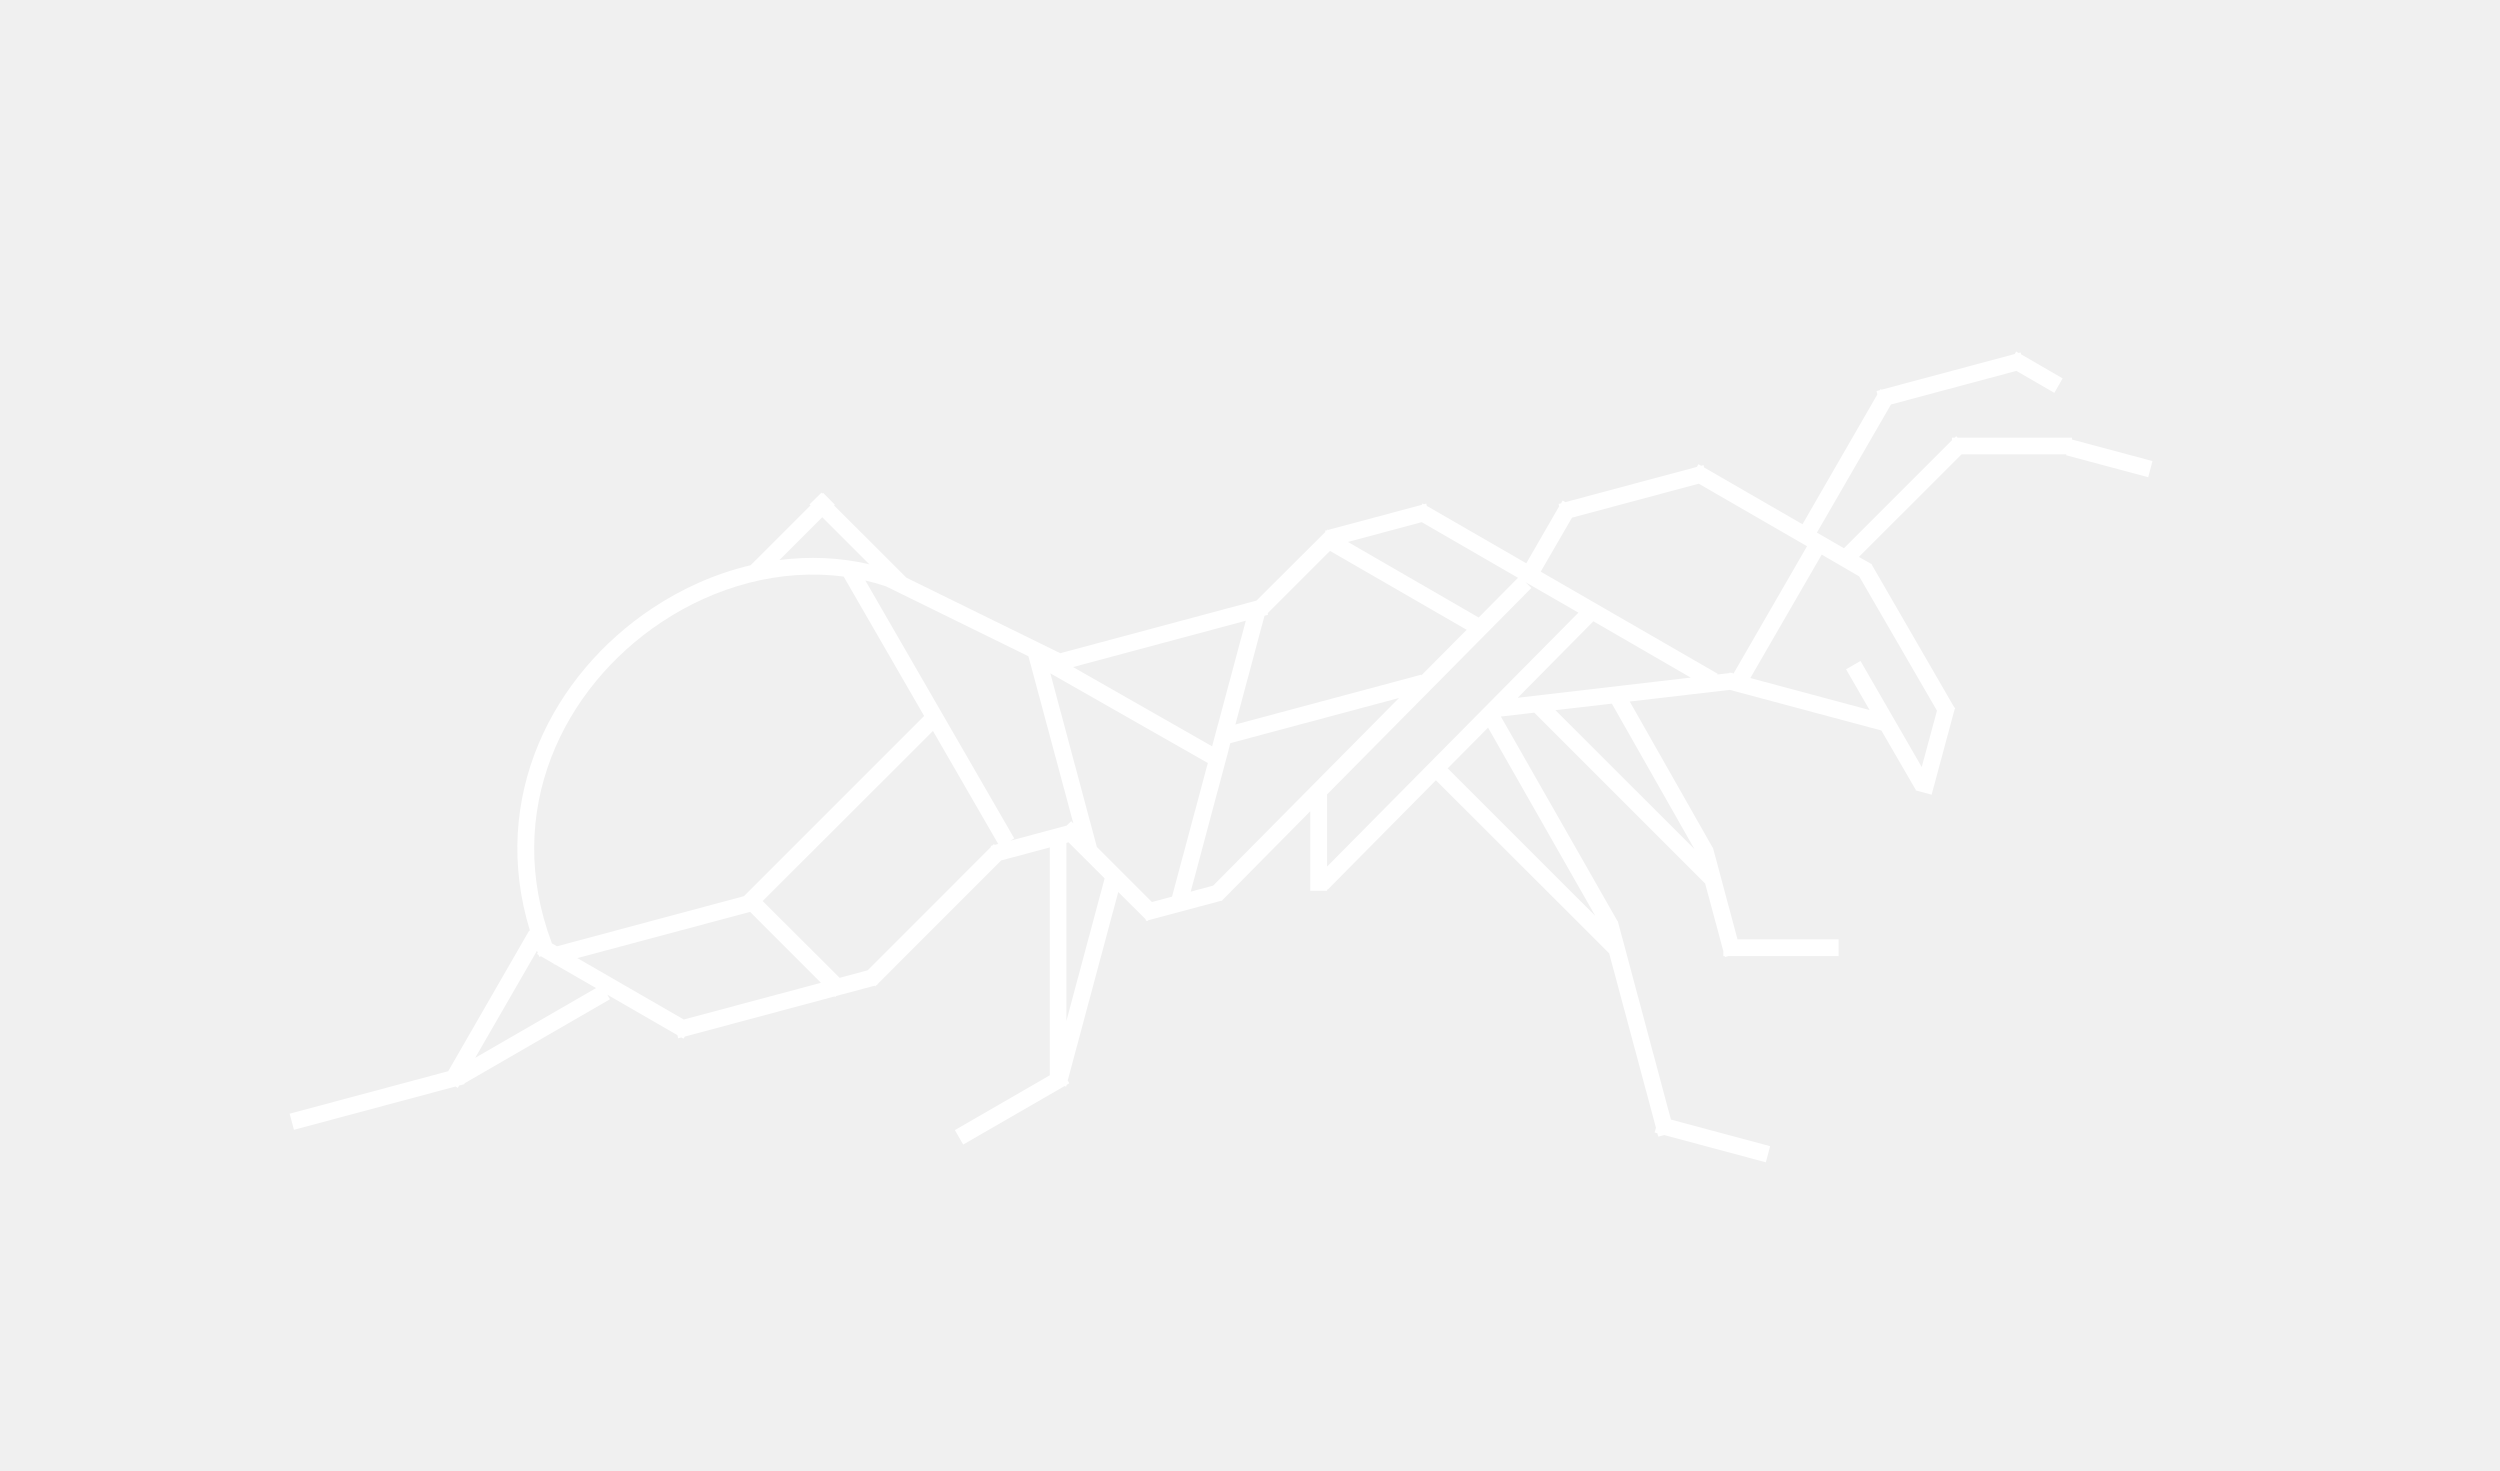
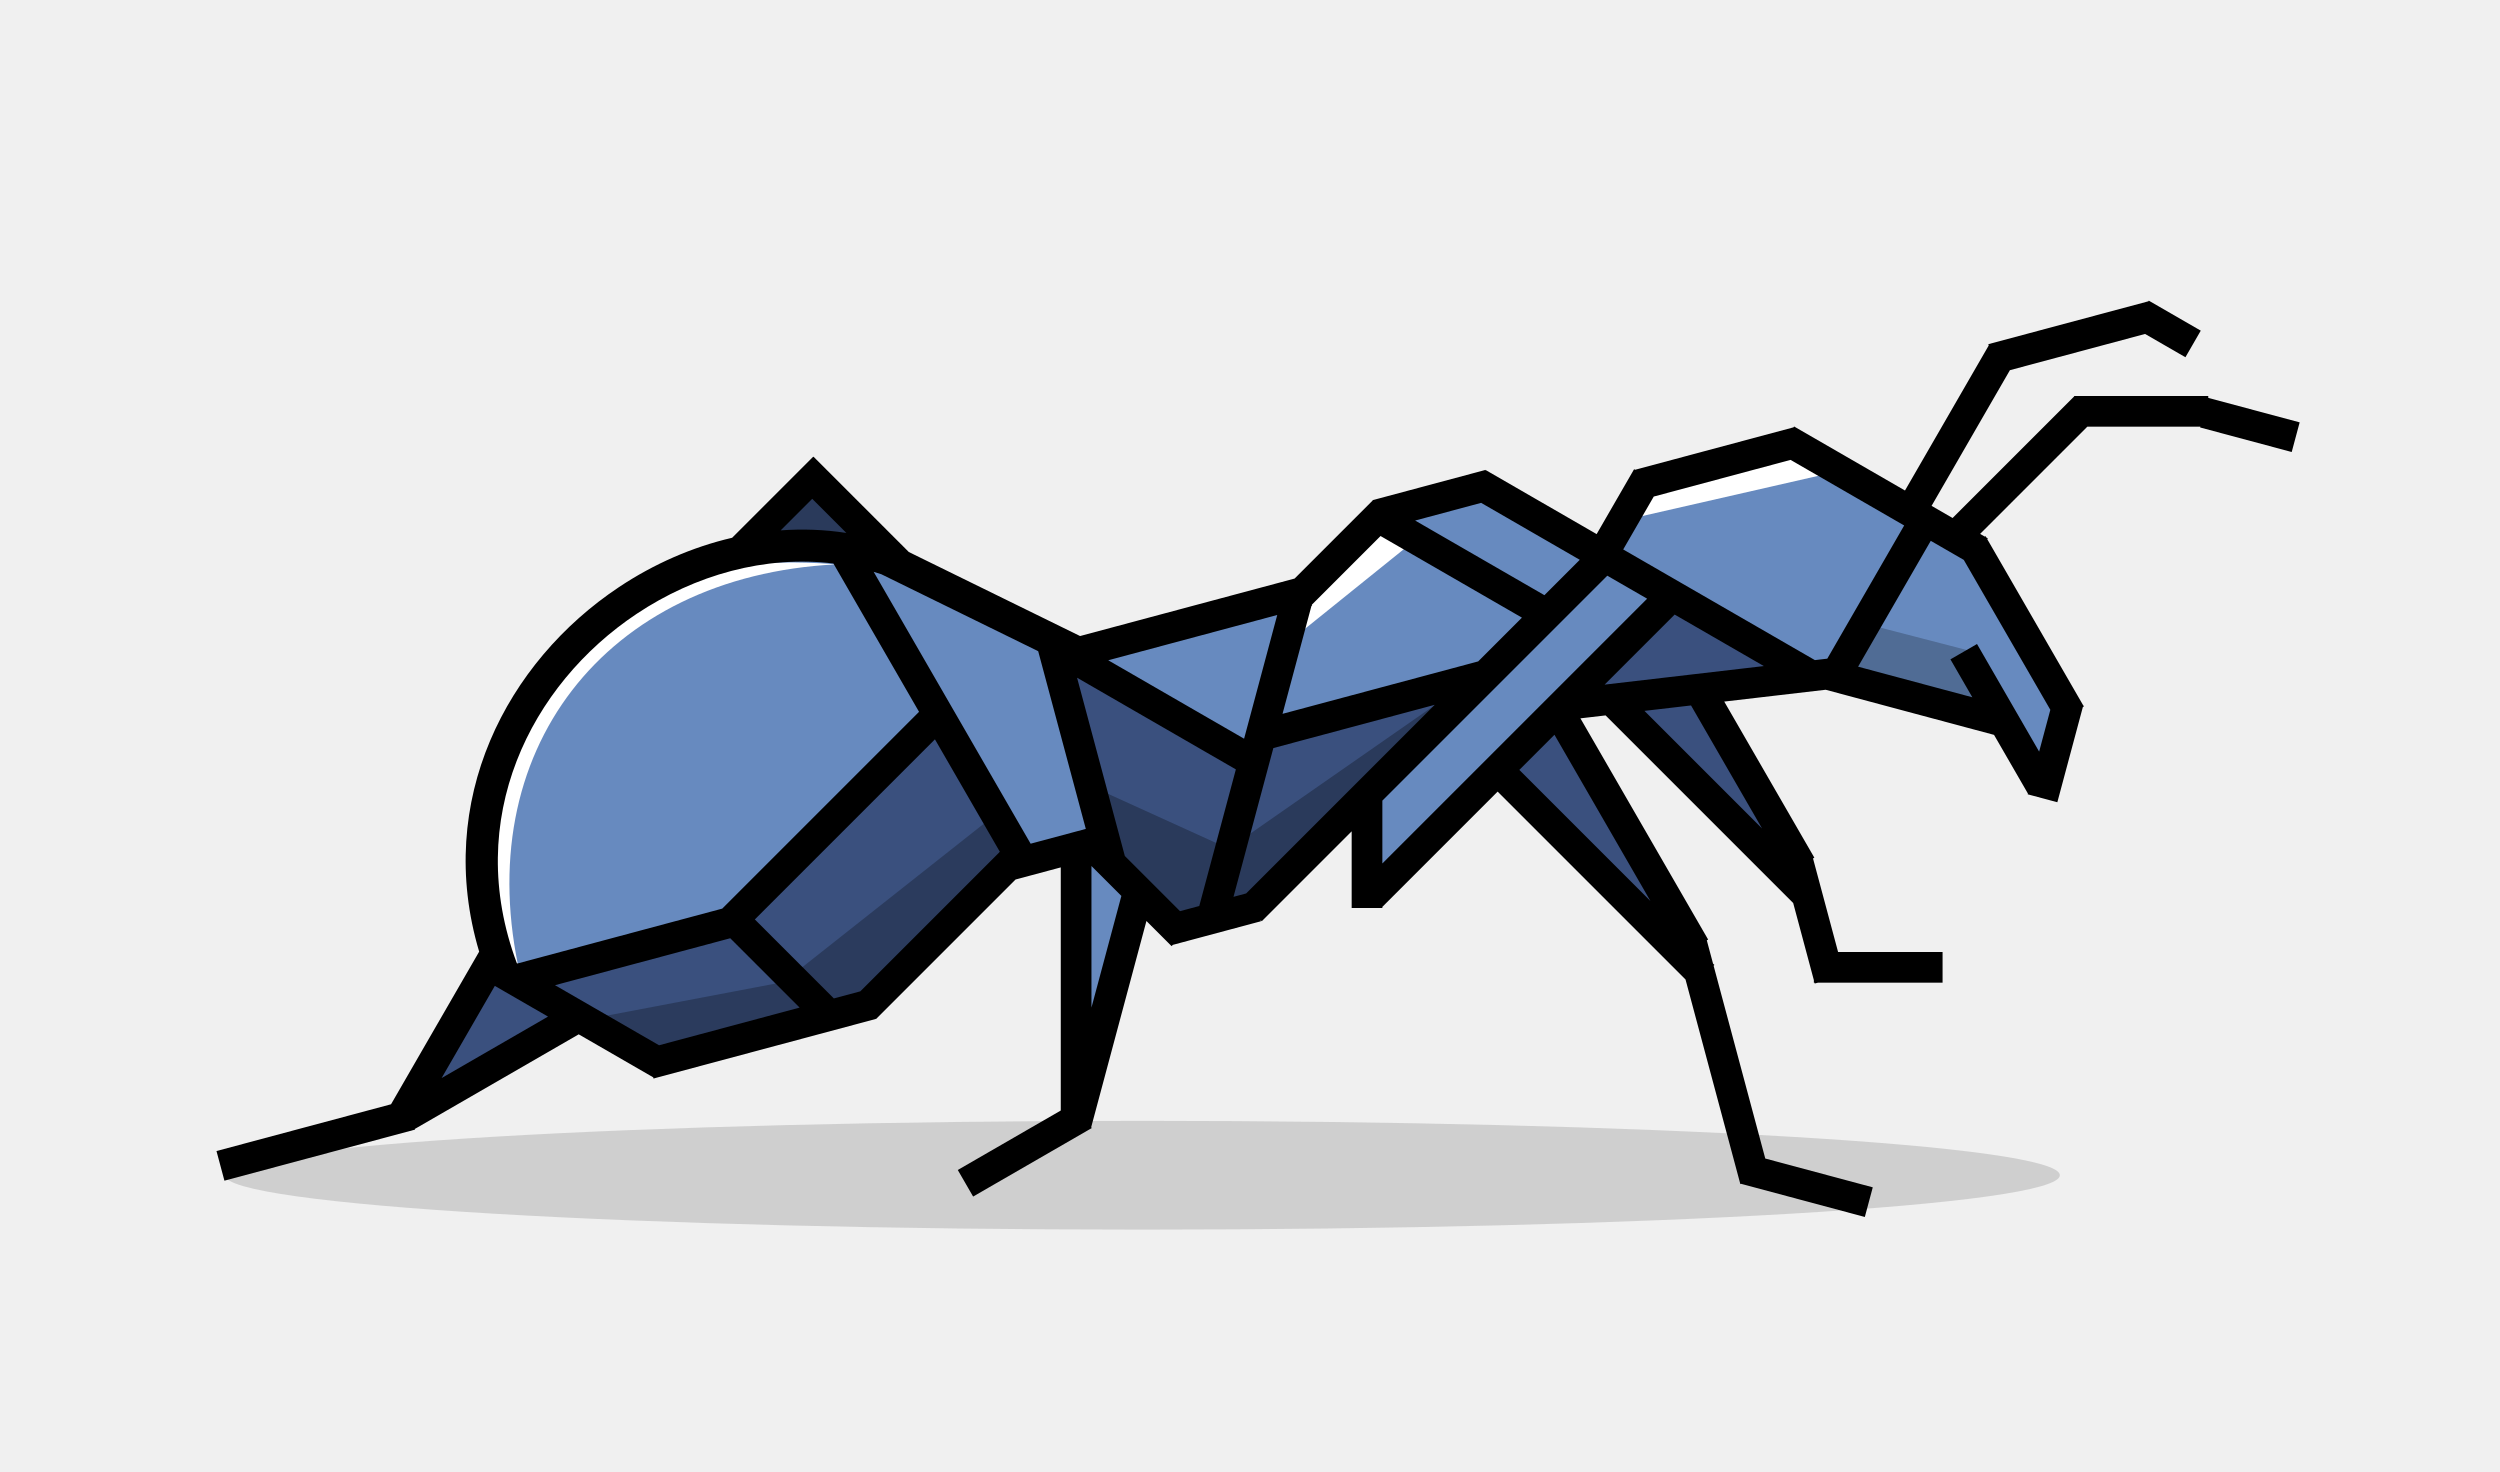
- <svg xmlns="http://www.w3.org/2000/svg" width="170" height="100" viewBox="0 0 170 100" version="1.1" xml:space="preserve" style="clip-rule:evenodd;fill-rule:evenodd;stroke-linejoin:round;stroke-miterlimit:2" id="svg12">
-   <defs id="defs16" />
-   <g transform="matrix(0.1818166,0,0,0.1818166,-14158.972,-670.6048)" id="g10">
-     <g transform="matrix(1.1631,0,0,0.543862,-6915.56,-4451.61)" id="g8">
-       <rect id="data_validator" x="72983.5" y="15175.5" width="624.173" height="624.173" style="fill:none" />
-       <g id="data_validator1">
-         <g transform="matrix(0.859774,0,0,1.8387,5945.81,8185.19)" id="g5">
-           <path d="m 78045.1,4094.72 -60.4,16.19 -1.6,-6.03 59.3,-15.89 30.3,-52.61 0.3,0.15 c -15.4,-49.92 8.5,-95.95 45.7,-120.65 11.3,-7.52 23.8,-13.06 36.8,-16.12 l 22.4,-22.38 -0.4,-0.34 4.5,-4.42 0.3,0.34 0.3,-0.28 4.4,4.42 -0.3,0.28 27.1,27.06 57.5,28.22 73.4,-19.68 25.8,-25.72 -0.2,-0.4 0.8,-0.19 0.2,-0.3 0.2,0.17 35,-9.37 0.3,-0.53 0.5,0.3 0.9,-0.23 0.2,0.86 37.2,21.46 12.3,-21.33 -0.2,-0.87 0.9,-0.23 0.6,-1.05 1,0.61 49.2,-13.18 0.6,-1.01 1,0.58 0.9,-0.23 0.2,0.87 36.8,21.24 28,-48.56 -0.3,-1.26 1.3,-0.34 0.2,-0.43 0.4,0.25 49.8,-13.33 0.5,-0.94 0.9,0.55 0.8,-0.2 0.2,0.73 15.5,8.98 -3.1,5.41 -14.2,-8.22 -46.9,12.57 -27.7,47.92 10.1,5.84 40.4,-40.39 v -0.97 h 1 l 0.6,-0.55 0.5,0.55 h 42.8 v 0.7 l 30.1,8.06 -1.6,6.04 -30.7,-8.22 0.1,-0.33 h -39.2 l -38.4,38.35 4.6,2.62 0.1,-0.04 v 0.12 l 0.2,0.09 -0.1,0.1 30.9,53.44 0.3,0.06 -0.1,0.23 0.1,0.25 -0.2,0.14 -8.6,31.93 -6,-1.62 0.1,-0.38 -0.1,0.07 -12.8,-22.09 -56.7,-15.19 -37.4,4.37 31,54.62 0.1,-0.01 9.2,34.33 h 37.8 v 6.25 h -41.2 l -1.3,0.37 -0.1,-0.37 h -0.5 v -1.85 l -6.8,-25.27 -63.9,-63.91 -12.5,1.45 43.6,76.47 0.1,-0.04 19.9,74.3 37.1,9.95 -1.6,6.04 -38,-10.19 -2.2,0.59 -0.4,-1.28 -1,-0.28 0.5,-1.78 -17.5,-65.22 -64.8,-64.73 -40.5,40.94 -0.2,-0.22 v 0.61 h -6.3 v -29.73 l -32.9,33.28 v 0.08 l -0.1,0.04 -0.2,0.14 -0.1,-0.08 -27.3,7.31 -0.3,0.32 -0.2,-0.18 -0.3,0.1 -0.2,-0.66 -10.2,-10.15 -18.9,70.48 0.6,1.04 -1,0.59 -0.2,0.65 -0.6,-0.18 -37.9,21.87 -3.1,-5.41 35.5,-20.5 v -85.22 l -18.2,4.87 -46.3,46.33 v 0.24 l -0.4,0.1 -0.4,0.42 -0.2,-0.24 -14.4,3.84 -0.4,0.4 -0.2,-0.23 -56,15.01 -0.5,0.78 -0.8,-0.45 -1.2,0.32 -0.3,-1.2 -26.2,-15.12 1,1.71 -54.4,31.44 v 0.29 l -1,0.29 -0.3,0.15 v -0.07 l -0.7,0.18 -0.5,0.86 z m 30.5,-50.77 -23.1,40.04 45.2,-26.09 -15.5,-8.92 -0.3,0.07 v -0.25 l -4.8,-2.78 -0.6,0.23 c -0.1,-0.24 -0.2,-0.49 -0.3,-0.73 l -0.6,-0.37 0.3,-0.5 c -0.1,-0.23 -0.2,-0.47 -0.3,-0.7 z m 90.7,-146.15 c 11.2,-1.41 22.5,-0.98 33.6,1.6 l -17.6,-17.6 z m 93.1,36 c -18.8,-9.25 -53.3,-26.16 -53.3,-26.16 -2.5,-0.85 -5.1,-1.58 -7.7,-2.18 l 55.7,96.47 -1.5,0.86 21.1,-5.66 1.7,-1.65 0.8,0.82 z m -69.1,-29.79 c -23.7,-3.13 -48,3.64 -68.2,17.08 -36.6,24.33 -59.6,70.6 -40.9,120.11 l 1.9,1.07 69.9,-18.74 67.4,-67.39 z m 150.4,16.51 -64.6,17.32 52,29.65 z m 31.5,-26.12 -23.3,23.28 0.1,0.61 -1.3,0.36 -10.9,40.68 69.5,-18.63 0.1,0.22 16.9,-17.02 z m 34.3,-10.75 -27.6,7.4 48.9,28.26 14.7,-14.85 z m 44.5,18.51 66.2,38.2 -0.2,0.27 4.6,-0.53 v -0.22 l 0.6,0.14 0.5,-0.06 0.1,0.22 0.3,0.1 27.5,-47.63 -40.5,-23.39 -47.4,12.71 z m 56.1,39.62 -36.4,-21.06 -28.3,28.61 z m -42,-24.29 -19.8,-11.4 2.2,2.18 -76.4,77.2 v 26.99 z m 105,-13.57 -14,-8.14 -26.7,46.17 44.6,11.96 -8.8,-15.23 5.4,-3.12 22.9,39.67 5.7,-21.08 z m -92.5,47.6 -21.1,2.45 52,51.96 z m -6.2,79.37 -40.1,-70.39 -15.1,15.23 z m -142.9,-11.31 69.5,-70.17 -63.1,16.89 -1.1,4.39 v 0.04 l -0.1,0.25 -13.6,50.86 z m -22.9,6.14 7.5,-2.01 13.4,-49.98 -58.9,-33.54 17.4,64.95 z m -17.7,-8.84 -13.5,-13.48 -0.8,0.22 v 66.57 z m -41.1,-12.53 1.3,-0.35 -24.4,-42.26 -63.7,63.61 28.8,28.71 10.5,-2.82 46.1,-46.13 -0.1,-0.37 0.6,-0.17 0.6,-0.51 z m -116.3,65.31 51.3,-13.73 -26.5,-26.53 -64.6,17.29 z" style="fill:#ffffff" id="path3" />
-         </g>
-       </g>
-     </g>
+ <svg xmlns="http://www.w3.org/2000/svg" width="100%" height="100%" viewBox="0 0 790 465" version="1.1" xml:space="preserve" style="fill-rule:evenodd;clip-rule:evenodd;stroke-linejoin:round;stroke-miterlimit:2;">
+   <rect id="data_validator" x="0.342" y="0.099" width="788.726" height="463.956" style="fill:none;" />
+   <clipPath id="_clip1">
+     <rect x="0.342" y="0.099" width="788.726" height="463.956" />
+   </clipPath>
+   <g clip-path="url(#_clip1)">
+     <rect id="retreat-logo" x="0.342" y="364.055" width="519.685" height="519.685" style="fill:none;" />
+     <path d="M277.257,173.41l-21.32,-20.252l-11.983,11.188l-1.994,6.499l35.297,2.565Z" style="fill:#2a3a5b;" />
+     <path d="M646.723,247.866l7.201,-22.668l-28.946,-50.574l-58.295,-37.35l-47.46,14.823l-11.244,22.527l-40.244,-23.068l-29.11,8.024l-28.665,27.401l-65.487,17.23l-65.89,-29.587c-0,0 -42.064,-10.093 -68.18,8.056c-26.116,18.15 -42.639,36.959 -49.44,53.063c-6.802,16.104 -6.229,55.842 -5.712,63.496c0.518,7.653 -26.46,49.991 -26.46,49.991l50.013,-23.856l30.109,9.947l64.423,-14.209l46.511,-51.021l18.922,-0l-1.345,68.357l23.286,-53.936l11.23,8.067l24.01,-4.202l35.637,-34.643l1.177,24.279l41.813,-32.607l54.401,48.685l-33.907,-68.543l16.913,-4.116l49.734,48.659l-21.247,-49.602l40.751,-8.253l45.703,12.621l19.798,23.009Z" style="fill:#678abf;" />
+     <path d="M263.951,178.355c-72.772,3.764 -115.875,59.075 -99.529,129.952c0,0 -36.241,-54.393 20.346,-110.981c24.909,-24.909 79.183,-18.971 79.183,-18.971Z" style="fill:#fff;" />
+     <path d="M445.324,172.162l-37.824,30.466l6.115,-15.603l21.384,-22.679l10.325,7.816" style="fill:#fff;" />
+     <path d="M579.48,149.241l-66.12,15.105l8.595,-14.464l45.117,-7.912l12.408,7.271Z" style="fill:#fff;" />
+     <path d="M624.16,206.098l-33.85,-8.772l-8.665,18.699l49.231,6.49l-6.716,-16.417Z" style="fill-opacity:0.22;" />
+     <path d="M155.078,307.913l27.691,12.842l-54.86,32.229l27.169,-45.071Z" style="fill:#3a507e;" />
+     <path d="M323.396,270.091l-29.021,-42.713l-63.72,66.713l-65.79,16.441l43.218,23.333l60.079,-13.729l55.234,-50.045Z" style="fill:#3a507e;" />
+     <path d="M182.769,322.637l64.809,-12.31l65.526,-51.787l10.292,12.642l-52.794,51.455l-68.701,11.228c0,0 -19.132,-11.228 -19.132,-11.228Z" style="fill-opacity:0.26;" />
+     <path d="M465.363,217.343l-69.913,69.189l-25.958,7.559l-22.862,-24l-12.039,-65.308l56.767,36.092l10.946,-10.641l63.059,-12.891Z" style="fill:#3a507e;" />
+     <path d="M346.75,249.308l41.502,18.872l65.575,-45.665l-56.278,65.245l-28.687,4.305l-16.311,-19.776l-5.801,-22.981Z" style="fill-opacity:0.28;" />
+     <path d="M568.507,214.265l-40.159,-26.605l-57.865,60.889l9.4,2.725l46.606,42.817l-30.79,-66.186l11.781,-6.72l13.093,11.024l39.382,37.882l-17.004,-48.528l25.556,-7.298Z" style="fill:#3a507e;" />
+     <path d="M129.761,357.33l-58.843,15.766l-2.51,-9.368l55.162,-14.78l27.844,-48.227c-14.223,-47.701 8.709,-91.594 44.208,-115.212c10.963,-7.294 23.118,-12.641 35.736,-15.576l25.538,-25.538l0.028,0.027l0.124,-0.124l30.142,30.142l54.115,26.548l67.79,-18.164l24.671,-24.671l-0.027,-0.1l35.715,-9.57l0.064,0.239l0.071,-0.123l34.948,20.177l11.617,-20.123l-0.015,-0.056l0.057,-0.015l0.178,-0.309l0.309,0.178l50.086,-13.42l0.154,-0.267l0.267,0.154l0.062,-0.017l0.016,0.062l34.709,20.039l26.452,-45.816l-0.114,-0.425l50.576,-13.552l0.119,-0.207l16.432,9.487l-4.849,8.4l-12.747,-7.359l-42.715,11.445l-24.754,42.877l6.645,3.836l38.418,-38.418l-0,-0.131l42.369,-0l0,0.591l28.882,7.739l-2.511,9.368l-28.934,-7.753l0.067,-0.247l-35.725,0l-33.871,33.871l1.46,0.843l0.239,-0.138l0.239,0.415l0.486,0.28l-0.162,0.28l30.244,52.384l0.124,0.034l-0.033,0.124l0.186,0.322l-0.322,0.186l-8.058,30.072l-9.368,-2.51l0.065,-0.243l-10.702,-18.536l-53.209,-14.258l-32.048,3.736l28.477,49.324l-0.422,0.243l7.923,29.568l33.018,0l-0,9.699l-39.412,-0l-0.978,0.262l-0.07,-0.262l-0.216,-0l-0,-0.808l-6.531,-24.374l-59.281,-59.281l-7.954,0.927l40.359,69.904l-0.421,0.243l1.97,7.353l0.428,0.428l-0.247,0.247l16.324,60.923l33.97,9.102l-2.51,9.368l-39.074,-10.47l-0.264,0.071l-17.322,-64.648l-59.372,-59.372l-36.427,36.426l-0,0.346l-9.699,-0l0,-24.22l-28.413,28.413l-0.383,-0.383l0.105,0.393l-27.813,7.453l-0.404,0.404l-7.946,-7.945l-17.456,65.15l0.168,0.292l-37.478,21.638l-4.85,-8.399l32.544,-18.789l0,-76.827l-14.286,3.828l-44.064,44.064l-0.106,-0.106l0.027,0.102l-69.79,18.7l-0.035,0.061l-0.06,-0.035l-0.377,0.101l-0.101,-0.377l-23.534,-13.587l-51.789,29.9l0.056,0.211l-0.785,0.21l-0.023,0.013l-0.004,-0.006l-0.369,0.099l-0.073,0.127l-0.127,-0.073Zm26.604,-45.787l-16.812,29.118l33.623,-19.412l-16.811,-9.706Zm90.327,-143.948c6.906,-0.499 13.861,-0.251 20.753,0.816l-10.784,-10.784l-9.969,9.968Zm16.665,10.47c-21.601,-2.64 -43.721,3.632 -62.125,15.877c-33.645,22.384 -54.957,64.887 -37.914,110.416l0.186,0.108l64.73,-17.345l62.184,-62.185l-27.061,-46.871Zm64.71,27.711c-17.875,-8.769 -49.562,-24.315 -49.567,-24.317c-0.806,-0.267 -1.613,-0.52 -2.423,-0.759l49.6,85.909l17.438,-4.672l-15.048,-56.161Zm75.541,-11.441l-53.408,14.311l42.932,24.786l10.476,-39.097Zm32.646,-24.953l-21.702,21.701l0.08,0.298l-0.207,0.056l-9.146,34.134l61.826,-16.567l13.828,-13.827l-44.679,-25.795Zm31.785,-10.479l-20.858,5.589l40.851,23.585l11.178,-11.178l-31.171,-17.996Zm44.897,14.722l60.57,34.97l3.915,-0.456l0.028,-0.048l0.005,-0.022l0.006,0.002l24.26,-42.018l-35.9,-20.727l-43.234,11.584l-9.65,16.715Zm44.432,36.852l-28.178,-16.269l-22.134,22.134l50.312,-5.865Zm-36.874,-21.289l-12.588,-7.268l-71.08,71.079l-0,19.857l83.668,-83.668Zm100.061,-12.261l-10.436,-6.025l-22.96,39.768l36.098,9.672l-6.921,-11.987l8.399,-4.85l19.632,34.003l3.539,-13.208l-27.351,-47.373Zm-86.19,45.996l-14.715,1.715l37.161,37.161l-22.446,-38.876Zm-12.83,61.79l-30.325,-52.525l-11.099,11.1l41.424,41.425Zm-127.753,-2.385l59.607,-59.608l-51.008,13.668l-0.554,2.065l0.007,0.003l-0.015,0.026l-12.035,44.917l3.998,-1.071Zm-20.898,5.599l6.083,-1.629l11.566,-43.167l-50.179,-28.971l15.094,56.332l17.436,17.435Zm-18.529,-4.813l-9.455,-9.454l-0,44.74l9.455,-35.286Zm-82.49,30.146l43.933,-43.932l-0.018,-0.067l0.115,-0.03l0.061,-0.062l-20.517,-35.537l-56.909,56.909l24.962,24.963l8.373,-2.244Zm-63.608,17.044l44.418,-11.902l-21.917,-21.916l-55.376,14.838l32.875,18.98Z" />
+     <ellipse cx="360.976" cy="371.372" rx="289.936" ry="17.188" style="fill-opacity:0.14;" />
  </g>
</svg>
